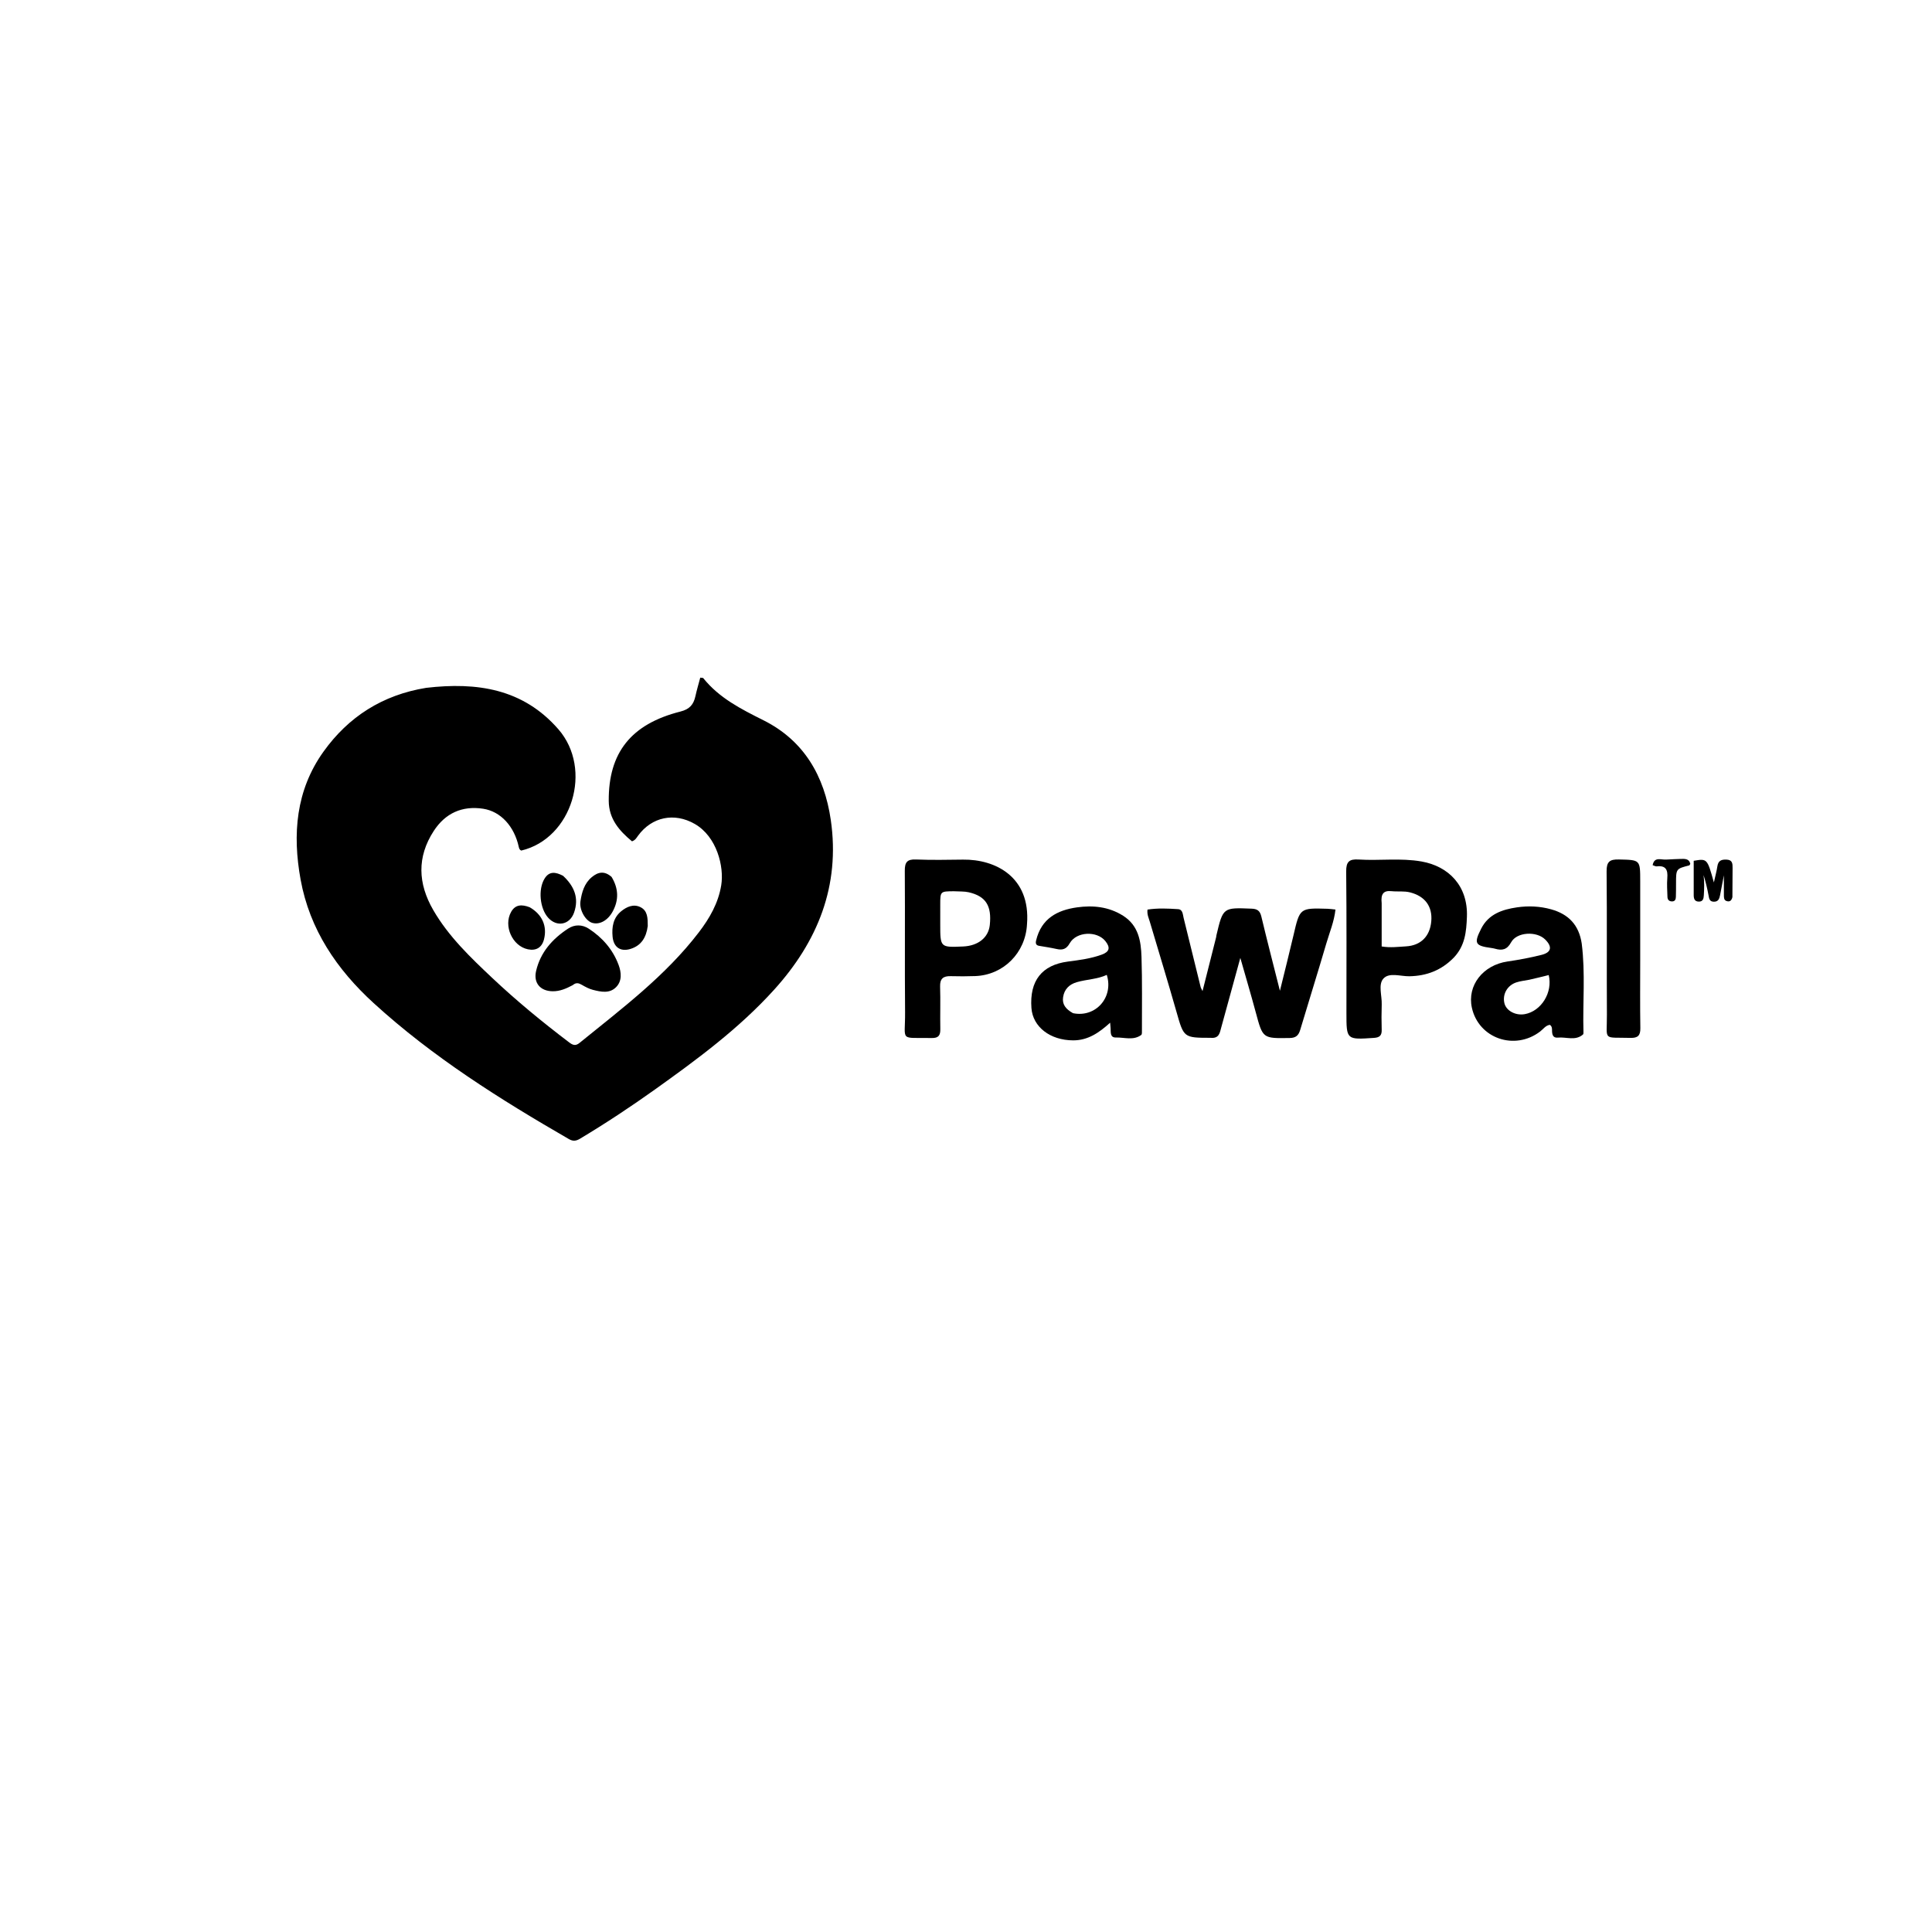
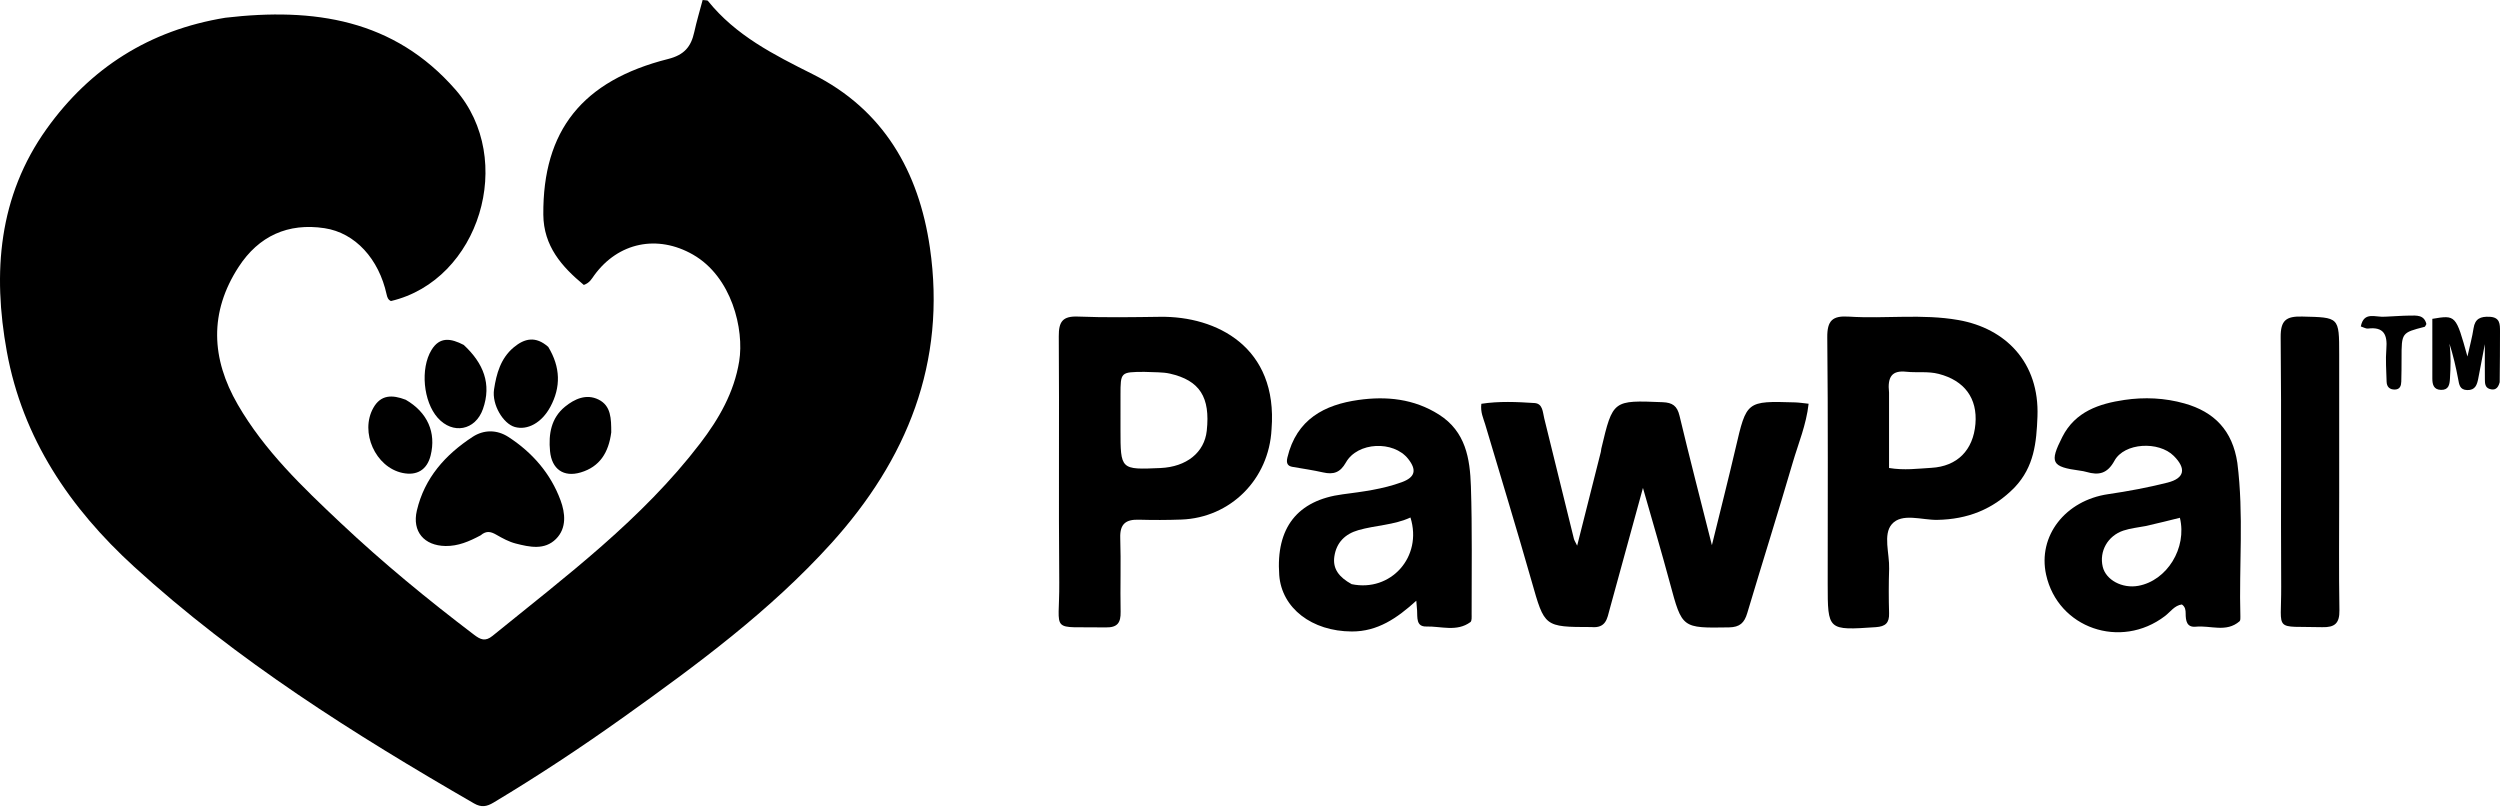
- <svg xmlns="http://www.w3.org/2000/svg" version="1.1" id="Layer_1" x="0px" y="0px" width="100%" viewBox="0 0 1024 1024" enable-background="new 0 0 1024 1024" xml:space="preserve">
-   <path fill="#000000" opacity="1" stroke="none" d=" M225.868,364.573   C252.795,361.441 277.162,364.996 295.925,386.488   C314.427,407.679 303.211,444.476 276.264,450.819   C275.39,450.451 275.13,449.667 274.951,448.842   C272.589,438.007 265.411,430.064 256.053,428.643   C244.918,426.951 236.003,431.025 229.892,440.429   C220.911,454.251 221.514,468.306 229.63,482.338   C237.756,496.387 249.357,507.451 260.989,518.412   C273.842,530.523 287.492,541.728 301.566,552.412   C303.532,553.904 304.969,554.554 307.181,552.756   C329.526,534.597 352.671,517.307 370.387,494.165   C376.107,486.692 380.733,478.644 382.271,469.177   C383.854,459.433 380.023,443.438 368.196,436.68   C357.407,430.516 345.478,432.923 338.155,442.972   C337.38,444.036 336.788,445.277 334.976,445.923   C328.281,440.381 322.714,434.102 322.647,424.494   C322.468,398.985 334.455,383.74 360.655,377.132   C365.571,375.892 367.62,373.39 368.591,368.968   C369.32,365.645 370.302,362.377 371.148,359.175   C372.119,359.314 372.587,359.239 372.734,359.422   C381.22,370.002 392.811,375.828 404.698,381.785   C426.162,392.541 436.967,411.35 440.336,434.599   C445.406,469.587 433.341,499.127 410.25,524.632   C391.699,545.122 369.528,561.472 347.134,577.451   C334.255,586.642 321.059,595.367 307.479,603.506   C305.408,604.747 303.764,605.031 301.538,603.746   C264.994,582.641 229.328,560.24 198.032,531.655   C178.534,513.845 164.138,492.663 159.324,466.195   C154.963,442.215 156.784,418.893 171.456,398.392   C184.694,379.895 202.724,368.343 225.868,364.573  z" />
-   <path fill="#000000" opacity="1" stroke="none" d=" M641.687,550.065   C627.304,550.048 627.462,550.003 623.518,536.158   C618.966,520.182 614.099,504.295 609.373,488.368   C608.814,486.486 607.881,484.677 608.202,482.098   C613.558,481.271 618.997,481.518 624.391,481.869   C626.924,482.034 626.88,484.649 627.34,486.504   C630.379,498.741 633.367,510.991 636.387,523.233   C636.491,523.655 636.762,524.035 637.368,525.289   C639.908,515.236 642.248,505.98 644.581,496.723   C644.661,496.402 644.649,496.058 644.726,495.735   C648.242,480.932 648.24,480.996 663.4,481.612   C666.378,481.733 667.809,482.723 668.529,485.738   C671.569,498.467 674.858,511.137 678.387,525.14   C680.976,514.571 683.38,505.144 685.585,495.671   C688.942,481.247 688.884,481.226 703.665,481.67   C704.969,481.709 706.268,481.922 707.827,482.08   C707.12,488.498 704.695,494.184 702.985,500.028   C698.505,515.333 693.709,530.544 689.147,545.826   C688.271,548.758 686.908,550.111 683.591,550.164   C669.251,550.394 669.327,550.483 665.61,536.676   C663.062,527.213 660.272,517.816 657.397,507.71   C653.919,520.394 650.595,532.536 647.257,544.676   C646.517,547.369 646.205,550.501 641.687,550.065  z" />
-   <path fill="#000000" opacity="1" stroke="none" d=" M544.334,489.82   C543.579,505.114 531.783,516.79 516.893,517.34   C512.567,517.5 508.227,517.504 503.899,517.384   C499.969,517.276 498.134,518.675 498.276,522.925   C498.525,530.415 498.234,537.921 498.387,545.416   C498.455,548.749 497.437,550.239 493.86,550.173   C476.402,549.85 479.847,552.357 479.708,536.535   C479.489,511.544 479.743,486.548 479.563,461.556   C479.53,457.073 480.743,455.358 485.432,455.545   C493.75,455.878 502.092,455.73 510.422,455.618   C527.557,455.387 546.313,464.769 544.334,489.82  M505.568,472.381   C498.364,472.428 498.362,472.428 498.35,479.441   C498.344,482.932 498.347,486.422 498.348,489.912   C498.354,502.186 498.355,502.186 510.475,501.656   C518.453,501.307 523.893,496.938 524.61,490.305   C525.714,480.096 522.491,474.98 513.395,472.913   C511.165,472.406 508.789,472.54 505.568,472.381  z" />
-   <path fill="#000000" opacity="1" stroke="none" d=" M770.571,507.522   C763.924,514.324 756.134,517.266 747.015,517.436   C742.291,517.524 736.237,515.228 733.172,518.74   C730.416,521.897 732.492,527.714 732.342,532.354   C732.196,536.848 732.195,541.353 732.327,545.847   C732.414,548.805 731.246,549.898 728.272,550.099   C713.642,551.086 713.643,551.154 713.639,536.88   C713.632,511.888 713.771,486.894 713.509,461.905   C713.455,456.727 715.119,455.241 720.066,455.56   C731.174,456.277 742.355,454.65 753.448,456.606   C767.793,459.136 778.121,469.505 777.495,485.996   C777.195,493.887 776.501,501.245 770.571,507.522  M732.315,478.706   C732.315,486.308 732.315,493.91 732.315,501.643   C736.972,502.414 741.094,501.828 745.184,501.596   C753.098,501.146 757.93,496.227 758.61,488.258   C759.281,480.391 755.256,475.022 747.452,473.001   C744.149,472.145 740.832,472.693 737.551,472.341   C733.294,471.884 731.771,473.761 732.315,478.706  z" />
-   <path fill="#000000" opacity="1" stroke="none" d=" M838.346,500.087   C840.346,515.938 838.823,531.426 839.268,546.875   C839.282,547.362 839.301,548.062 839.013,548.311   C834.975,551.813 830.165,549.51 825.717,549.954   C822.913,550.234 822.617,548.114 822.609,545.945   C822.606,544.95 822.527,543.928 821.461,543.186   C819.216,543.481 817.982,545.436 816.324,546.703   C802.823,557.021 783.707,550.396 780.128,534.131   C777.531,522.327 785.986,511.509 799.031,509.607   C805.088,508.724 811.136,507.595 817.068,506.098   C822.314,504.774 822.856,501.826 818.994,497.967   C814.411,493.386 803.937,493.932 800.936,499.429   C798.76,503.413 796.131,503.925 792.388,502.839   C791.753,502.654 791.091,502.541 790.434,502.452   C781.745,501.283 781.104,500.008 785.057,492.199   C788.989,484.434 796.316,482.054 803.966,480.924   C810.014,480.03 816.231,480.288 822.273,481.998   C831.33,484.561 836.874,490.225 838.346,500.087  M810.48,519.303   C808.204,519.751 805.851,519.967 803.667,520.693   C798.847,522.295 796.251,527.031 797.364,531.713   C798.32,535.733 803.291,538.399 808.182,537.515   C816.91,535.938 823.092,526.018 820.852,516.799   C817.677,517.594 814.492,518.392 810.48,519.303  z" />
-   <path fill="#000000" opacity="1" stroke="none" d=" M549.157,498.464   C551.95,486.738 560.518,482.381 570.776,480.932   C579.254,479.733 587.673,480.54 595.306,485.386   C603.455,490.56 604.744,498.802 605.021,507.187   C605.45,520.169 605.22,533.173 605.244,546.167   C605.246,546.983 605.339,548.213 604.877,548.553   C600.72,551.605 595.948,549.787 591.45,549.899   C588.31,549.977 588.76,547.161 588.643,545.043   C588.6,544.255 588.517,543.469 588.399,542.051   C582.515,547.384 576.628,551.44 568.761,551.412   C556.639,551.37 547.417,544.327 546.679,534.264   C545.62,519.838 552.208,511.457 565.991,509.654   C572.079,508.858 578.183,508.094 583.992,505.959   C588.048,504.469 588.616,502.267 585.919,498.86   C581.457,493.224 570.511,493.683 566.97,499.96   C565.214,503.073 563.174,503.695 560.037,502.99   C556.96,502.299 553.832,501.836 550.721,501.304   C549.282,501.057 548.73,500.261 549.157,498.464  M568.726,537.007   C580.608,539.487 590.378,528.723 586.623,516.707   C581.585,519.042 576.006,519.053 570.753,520.564   C566.72,521.724 564.086,524.325 563.457,528.551   C562.892,532.352 564.881,534.882 568.726,537.007  z" />
-   <path fill="#000000" opacity="1" stroke="none" d=" M869.35,509   C869.349,521.318 869.219,533.138 869.417,544.952   C869.484,548.931 868.003,550.2 864.177,550.102   C849.168,549.716 851.775,551.876 851.692,537.795   C851.542,512.495 851.795,487.193 851.531,461.896   C851.477,456.701 853.167,455.418 858.079,455.539   C869.343,455.817 869.349,455.589 869.349,467.055   C869.35,480.87 869.35,494.685 869.35,509  z" />
-   <path fill="#000000" opacity="1" stroke="none" d=" M303.565,522.142   C300.009,524.035 296.705,525.443 292.883,525.389   C286.36,525.298 282.66,520.977 284.144,514.618   C286.468,504.665 292.823,497.587 301.124,492.167   C304.567,489.918 308.554,489.95 312.019,492.197   C319.308,496.925 324.877,503.327 327.891,511.484   C329.312,515.331 329.831,519.927 326.5,523.25   C323.014,526.728 318.465,525.712 314.263,524.642   C312.207,524.118 310.245,523.053 308.385,521.983   C306.788,521.065 305.384,520.584 303.565,522.142  z" />
-   <path fill="#000000" opacity="1" stroke="none" d=" M324.149,464.78   C327.913,470.996 328.004,477.032 324.789,483.017   C322.159,487.912 317.801,490.24 313.961,489.156   C310.465,488.17 306.934,482.406 307.648,477.702   C308.366,472.969 309.647,468.26 313.627,464.931   C316.94,462.16 320.32,461.408 324.149,464.78  z" />
-   <path fill="#000000" opacity="1" stroke="none" d=" M298.425,464.184   C304.412,469.744 306.964,476.032 304.263,483.7   C301.961,490.233 295.069,491.507 290.502,486.371   C286.094,481.414 285.163,471.371 288.601,465.724   C291.107,461.608 294.491,462.144 298.425,464.184  z" />
-   <path fill="#000000" opacity="1" stroke="none" d=" M280.752,480.865   C287.427,484.716 290.073,490.885 288.341,497.827   C287.257,502.177 284.196,504.076 279.773,503.144   C271.547,501.412 266.735,490.72 270.909,483.324   C273.157,479.341 276.586,479.267 280.752,480.865  z" />
-   <path fill="#000000" opacity="1" stroke="none" d=" M918.208,475.52   C917.699,477.56 916.614,478.073 915.108,477.57   C913.728,477.109 913.714,475.828 913.701,474.672   C913.663,471.532 913.688,468.392 913.688,463.944   C912.859,468.281 912.286,471.345 911.683,474.403   C911.314,476.275 910.795,477.995 908.321,477.922   C906.016,477.854 905.874,476.228 905.553,474.516   C904.882,470.936 904.054,467.385 902.923,463.796   C903.405,467.369 903.279,470.934 903.064,474.499   C902.955,476.295 902.651,477.914 900.359,477.865   C898.124,477.816 897.704,476.251 897.703,474.425   C897.699,468.322 897.701,462.219 897.701,456.236   C904.865,455.035 904.865,455.035 908.39,467.709   C909.124,464.389 909.851,461.783 910.248,459.127   C910.694,456.142 912.4,455.49 915.117,455.61   C918.338,455.753 918.305,457.868 918.302,460.105   C918.294,465.095 918.275,470.086 918.208,475.52  z" />
-   <path fill="#000000" opacity="1" stroke="none" d=" M343.327,490.787   C342.528,496.955 339.829,501.261 334.045,502.987   C328.802,504.552 325.209,501.983 324.69,496.521   C324.195,491.315 325.016,486.421 329.271,482.963   C332.161,480.614 335.741,478.978 339.445,480.804   C343.297,482.703 343.313,486.643 343.327,490.787  z" />
-   <path fill="#000000" opacity="1" stroke="none" d=" M883.37,455.583   C886.116,455.47 888.438,455.271 890.763,455.248   C892.872,455.227 895.211,454.963 895.889,457.814   C895.673,458.164 895.555,458.619 895.334,458.675   C888.331,460.472 888.335,460.466 888.334,468.342   C888.334,470.671 888.322,473.001 888.252,475.329   C888.215,476.559 887.885,477.703 886.348,477.76   C884.739,477.82 883.827,476.96 883.784,475.373   C883.692,472.047 883.432,468.699 883.705,465.398   C884.06,461.104 882.966,458.591 878.086,459.199   C877.504,459.272 876.861,458.847 875.929,458.553   C876.878,453.822 880.428,455.867 883.37,455.583  z" />
+ <svg xmlns="http://www.w3.org/2000/svg" version="1.1" id="Layer_1" x="0px" y="0px" width="936.48" viewBox="0 0 936.48 301.976" enable-background="new 0 0 1024 1024" xml:space="preserve" height="301.976">
+   <defs id="defs14" />
+   <path fill="#000000" opacity="1" stroke="none" d="m 84.437,6.641 c 33.135,-3.853 63.118,0.521 86.206,26.966 22.766,26.076 8.965,71.355 -24.193,79.16 -1.076,-0.453 -1.395,-1.418 -1.617,-2.433 -2.906,-13.333 -11.738,-23.106 -23.253,-24.855 -13.702,-2.081 -24.672,2.931 -32.191,14.503 -11.052,17.008 -10.31,34.303 -0.323,51.568 10,17.288 24.275,30.902 38.588,44.389 15.815,14.903 32.612,28.691 49.93,41.837 2.419,1.836 4.187,2.636 6.909,0.424 27.495,-22.345 55.976,-43.62 77.774,-72.097 7.039,-9.196 12.731,-19.099 14.624,-30.748 1.948,-11.989 -2.766,-31.673 -17.319,-39.988 -13.275,-7.585 -27.954,-4.623 -36.965,7.742 -0.954,1.309 -1.682,2.837 -3.912,3.631 -8.237,-6.82 -15.087,-14.546 -15.171,-26.369 -0.221,-31.389 14.53,-50.147 46.769,-58.279 6.049,-1.526 8.571,-4.604 9.765,-10.046 0.897,-4.089 2.106,-8.11 3.147,-12.049 1.195,0.171 1.771,0.079 1.951,0.304 10.442,13.019 24.705,20.186 39.332,27.517 26.411,13.236 39.707,36.381 43.852,64.988 6.238,43.054 -8.608,79.403 -37.021,110.787 -22.826,25.213 -50.108,45.331 -77.664,64.994 -15.848,11.309 -32.086,22.045 -48.796,32.06 -2.548,1.527 -4.571,1.877 -7.31,0.296 C 132.582,274.975 88.695,247.411 50.185,212.236 26.192,190.321 8.478,164.257 2.555,131.688 -2.812,102.181 -0.571,73.482 17.483,48.256 33.773,25.495 55.958,11.28 84.437,6.641 Z" id="path1" style="stroke-width:1.23" />
+   <path fill="#000000" opacity="1" stroke="none" d="m 596.104,234.89 c -17.699,-0.02 -17.505,-0.076 -22.357,-17.112 -5.6,-19.66 -11.589,-39.209 -17.406,-58.807 -0.687,-2.316 -1.836,-4.541 -1.441,-7.715 6.591,-1.018 13.284,-0.713 19.922,-0.281 3.116,0.203 3.062,3.421 3.629,5.703 3.739,15.058 7.415,30.132 11.132,45.196 0.128,0.519 0.462,0.987 1.208,2.53 3.125,-12.371 6.004,-23.759 8.875,-35.15 0.1,-0.395 0.085,-0.819 0.179,-1.216 4.327,-18.215 4.324,-18.137 22.978,-17.379 3.665,0.149 5.426,1.368 6.312,5.078 3.74,15.663 7.788,31.253 12.13,48.484 3.187,-13.006 6.145,-24.606 8.858,-36.263 4.131,-17.749 4.059,-17.774 22.248,-17.228 1.605,0.048 3.203,0.31 5.121,0.505 -0.87,7.897 -3.854,14.894 -5.959,22.084 -5.512,18.833 -11.414,37.551 -17.028,56.355 -1.077,3.608 -2.755,5.273 -6.836,5.338 -17.646,0.283 -17.552,0.392 -22.126,-16.597 -3.135,-11.644 -6.568,-23.208 -10.106,-35.642 -4.279,15.607 -8.37,30.548 -12.477,45.486 -0.911,3.314 -1.295,7.169 -6.854,6.631 z" id="path2" style="stroke-width:1.23" />
+   <path fill="#000000" opacity="1" stroke="none" d="m 476.311,160.758 c -0.929,18.819 -15.443,33.187 -33.765,33.864 -5.324,0.197 -10.664,0.202 -15.99,0.055 -4.836,-0.133 -7.093,1.588 -6.919,6.818 0.307,9.216 -0.051,18.453 0.137,27.675 0.084,4.102 -1.169,5.935 -5.57,5.854 -21.483,-0.397 -17.244,2.687 -17.414,-16.781 -0.27,-30.752 0.042,-61.509 -0.179,-92.262 -0.04,-5.516 1.453,-7.627 7.223,-7.396 10.235,0.409 20.5,0.227 30.75,0.089 21.085,-0.284 44.165,11.261 41.729,42.086 m -47.702,-21.459 c -8.864,0.058 -8.867,0.058 -8.881,8.688 -0.007,4.295 -0.004,8.589 -0.002,12.884 0.007,15.104 0.008,15.104 14.922,14.451 9.816,-0.429 16.511,-5.806 17.393,-13.967 1.358,-12.563 -2.608,-18.858 -13.801,-21.401 -2.744,-0.624 -5.667,-0.459 -9.631,-0.655 z" id="path3" style="stroke-width:1.23" />
+   <path fill="#000000" opacity="1" stroke="none" d="m 754.697,182.541 c -8.179,8.369 -17.765,11.99 -28.986,12.199 -5.813,0.108 -13.263,-2.717 -17.035,1.604 -3.391,3.885 -0.836,11.043 -1.021,16.752 -0.179,5.53 -0.181,11.074 -0.018,16.604 0.107,3.64 -1.33,4.985 -4.989,5.232 -18.003,1.214 -18.002,1.299 -18.006,-16.266 -0.009,-30.753 0.163,-61.508 -0.16,-92.258 -0.067,-6.372 1.981,-8.199 8.068,-7.807 13.669,0.881 27.427,-1.12 41.077,1.287 17.652,3.113 30.36,15.873 29.589,36.165 -0.369,9.71 -1.223,18.764 -8.52,26.487 m -47.075,-35.458 c 0,9.354 0,18.708 0,28.224 5.73,0.948 10.803,0.227 15.835,-0.058 9.739,-0.553 15.684,-6.607 16.521,-16.412 0.826,-9.68 -4.127,-16.286 -13.729,-18.774 -4.064,-1.053 -8.146,-0.378 -12.184,-0.812 -5.238,-0.562 -7.112,1.747 -6.443,7.833 z" id="path4" style="stroke-width:1.23" />
+   <path fill="#000000" opacity="1" stroke="none" d="m 838.094,173.392 c 2.461,19.505 0.587,38.563 1.134,57.573 0.017,0.599 0.04,1.46 -0.314,1.767 -4.968,4.309 -10.887,1.475 -16.361,2.022 -3.451,0.345 -3.814,-2.264 -3.824,-4.933 -0.005,-1.224 -0.101,-2.483 -1.413,-3.395 -2.761,0.363 -4.281,2.769 -6.32,4.328 -16.613,12.696 -40.136,4.544 -44.539,-15.47 -3.196,-14.525 7.208,-27.836 23.26,-30.177 7.453,-1.087 14.895,-2.476 22.194,-4.318 6.456,-1.629 7.123,-5.257 2.371,-10.006 -5.64,-5.636 -18.527,-4.964 -22.221,1.8 -2.677,4.902 -5.913,5.531 -10.517,4.195 -0.782,-0.227 -1.596,-0.366 -2.405,-0.475 -10.692,-1.44 -11.481,-3.008 -6.616,-12.617 4.838,-9.556 13.854,-12.483 23.267,-13.875 7.442,-1.1 15.092,-0.783 22.527,1.322 11.144,3.154 17.966,10.123 19.777,22.259 m -34.289,23.646 c -2.801,0.551 -5.696,0.817 -8.383,1.71 -5.931,1.972 -9.126,7.799 -7.756,13.56 1.177,4.947 7.293,8.227 13.312,7.14 10.739,-1.94 18.347,-14.147 15.59,-25.491 -3.906,0.978 -7.826,1.96 -12.762,3.082 z" id="path5" style="stroke-width:1.23" />
+   <path fill="#000000" opacity="1" stroke="none" d="m 482.246,171.395 c 3.436,-14.429 13.979,-19.79 26.601,-21.574 10.433,-1.475 20.793,-0.482 30.185,5.481 10.028,6.367 11.614,16.508 11.955,26.827 0.528,15.974 0.244,31.975 0.274,47.964 0.002,1.005 0.117,2.518 -0.452,2.936 -5.115,3.756 -10.986,1.519 -16.522,1.657 -3.864,0.096 -3.31,-3.369 -3.454,-5.976 -0.053,-0.97 -0.156,-1.937 -0.3,-3.681 -7.241,6.562 -14.484,11.553 -24.165,11.519 -14.915,-0.052 -26.263,-8.718 -27.172,-21.1 -1.302,-17.752 6.804,-28.065 23.764,-30.283 7.491,-0.98 15.001,-1.92 22.15,-4.546 4.991,-1.834 5.69,-4.544 2.372,-8.735 -5.491,-6.935 -18.96,-6.371 -23.317,1.353 -2.161,3.831 -4.671,4.596 -8.532,3.729 -3.786,-0.85 -7.635,-1.42 -11.463,-2.075 -1.771,-0.303 -2.45,-1.283 -1.924,-3.494 m 24.08,47.428 c 14.62,3.052 26.643,-10.194 22.022,-24.98 -6.199,2.874 -13.064,2.888 -19.528,4.747 -4.963,1.427 -8.204,4.628 -8.978,9.828 -0.696,4.677 1.752,7.79 6.484,10.406 z" id="path6" style="stroke-width:1.23" />
+   <path fill="#000000" opacity="1" stroke="none" d="m 876.245,184.36 c -0.002,15.157 -0.162,29.701 0.082,44.239 0.082,4.897 -1.74,6.458 -6.448,6.337 -18.468,-0.475 -15.261,2.184 -15.363,-15.144 -0.184,-31.131 0.126,-62.265 -0.198,-93.393 -0.067,-6.393 2.012,-7.972 8.057,-7.823 13.86,0.342 13.867,0.062 13.868,14.17 6.8e-4,17 5.3e-4,33.999 10e-4,51.614 z" id="path7" style="stroke-width:1.23" />
+   <path fill="#000000" opacity="1" stroke="none" d="m 180.044,200.532 c -4.376,2.329 -8.442,4.062 -13.144,3.995 -8.027,-0.113 -12.58,-5.429 -10.753,-13.254 2.859,-12.247 10.679,-20.957 20.893,-27.627 4.237,-2.767 9.143,-2.728 13.407,0.037 8.969,5.817 15.821,13.694 19.53,23.733 1.749,4.734 2.387,10.389 -1.712,14.478 -4.289,4.28 -9.887,3.029 -15.058,1.712 -2.53,-0.645 -4.944,-1.955 -7.233,-3.271 -1.965,-1.13 -3.693,-1.722 -5.93,0.196 z" id="path8" style="stroke-width:1.23" />
+   <path fill="#000000" opacity="1" stroke="none" d="m 205.372,129.947 c 4.631,7.649 4.743,15.076 0.787,22.44 -3.235,6.023 -8.599,8.888 -13.324,7.555 -4.301,-1.214 -8.647,-8.306 -7.768,-14.094 0.884,-5.825 2.46,-11.62 7.358,-15.716 4.076,-3.409 8.236,-4.334 12.948,-0.185 z" id="path9" style="stroke-width:1.23" />
+   <path fill="#000000" opacity="1" stroke="none" d="m 173.718,129.213 c 7.368,6.842 10.508,14.58 7.184,24.014 -2.833,8.039 -11.313,9.607 -16.933,3.287 -5.424,-6.099 -6.569,-18.458 -2.339,-25.407 3.083,-5.065 7.248,-4.405 12.088,-1.895 z" id="path10" style="stroke-width:1.23" />
+   <path fill="#000000" opacity="1" stroke="none" d="m 151.972,149.74 c 8.214,4.738 11.469,12.329 9.339,20.872 -1.334,5.352 -5.101,7.689 -10.544,6.543 -10.121,-2.132 -16.043,-15.289 -10.907,-24.388 2.766,-4.901 6.986,-4.992 12.112,-3.026 z" id="path11" style="stroke-width:1.23" />
+   <path fill="#000000" opacity="1" stroke="none" d="m 936.364,143.163 c -0.627,2.51 -1.961,3.142 -3.814,2.522 -1.699,-0.568 -1.715,-2.144 -1.732,-3.566 -0.046,-3.863 -0.016,-7.727 -0.016,-13.201 -1.02,5.337 -1.724,9.107 -2.467,12.871 -0.454,2.303 -1.092,4.42 -4.137,4.33 -2.836,-0.084 -3.011,-2.084 -3.406,-4.191 -0.825,-4.406 -1.844,-8.775 -3.236,-13.191 0.593,4.396 0.437,8.783 0.173,13.169 -0.133,2.21 -0.508,4.203 -3.328,4.142 -2.749,-0.06 -3.267,-1.985 -3.268,-4.232 -0.004,-7.51 -0.002,-15.021 -0.002,-22.382 8.815,-1.478 8.815,-1.478 13.153,14.118 0.903,-4.086 1.797,-7.293 2.286,-10.561 0.549,-3.672 2.648,-4.476 5.992,-4.327 3.963,0.176 3.923,2.777 3.919,5.531 -0.01,6.141 -0.033,12.281 -0.116,18.968 z" id="path12" style="stroke-width:1.23" />
+   <path fill="#000000" opacity="1" stroke="none" d="m 228.971,161.949 c -0.983,7.589 -4.305,12.888 -11.422,15.012 -6.451,1.925 -10.872,-1.236 -11.511,-7.957 -0.609,-6.406 0.402,-12.428 5.637,-16.683 3.556,-2.89 7.961,-4.903 12.519,-2.656 4.74,2.336 4.76,7.184 4.777,12.285 z" id="path13" style="stroke-width:1.23" />
+   <path fill="#000000" opacity="1" stroke="none" d="m 893.496,118.63 c 3.379,-0.14 6.237,-0.384 9.097,-0.412 2.595,-0.026 5.473,-0.35 6.308,3.157 -0.266,0.431 -0.412,0.991 -0.683,1.06 -8.618,2.211 -8.612,2.204 -8.614,11.895 -3e-4,2.866 -0.015,5.733 -0.101,8.597 -0.045,1.514 -0.452,2.921 -2.343,2.991 -1.979,0.074 -3.102,-0.985 -3.155,-2.937 -0.112,-4.092 -0.433,-8.213 -0.097,-12.274 0.437,-5.284 -0.908,-8.376 -6.914,-7.628 -0.716,0.089 -1.508,-0.433 -2.654,-0.795 1.168,-5.821 5.535,-3.305 9.156,-3.655 z" id="path14" style="stroke-width:1.23" />
</svg>
